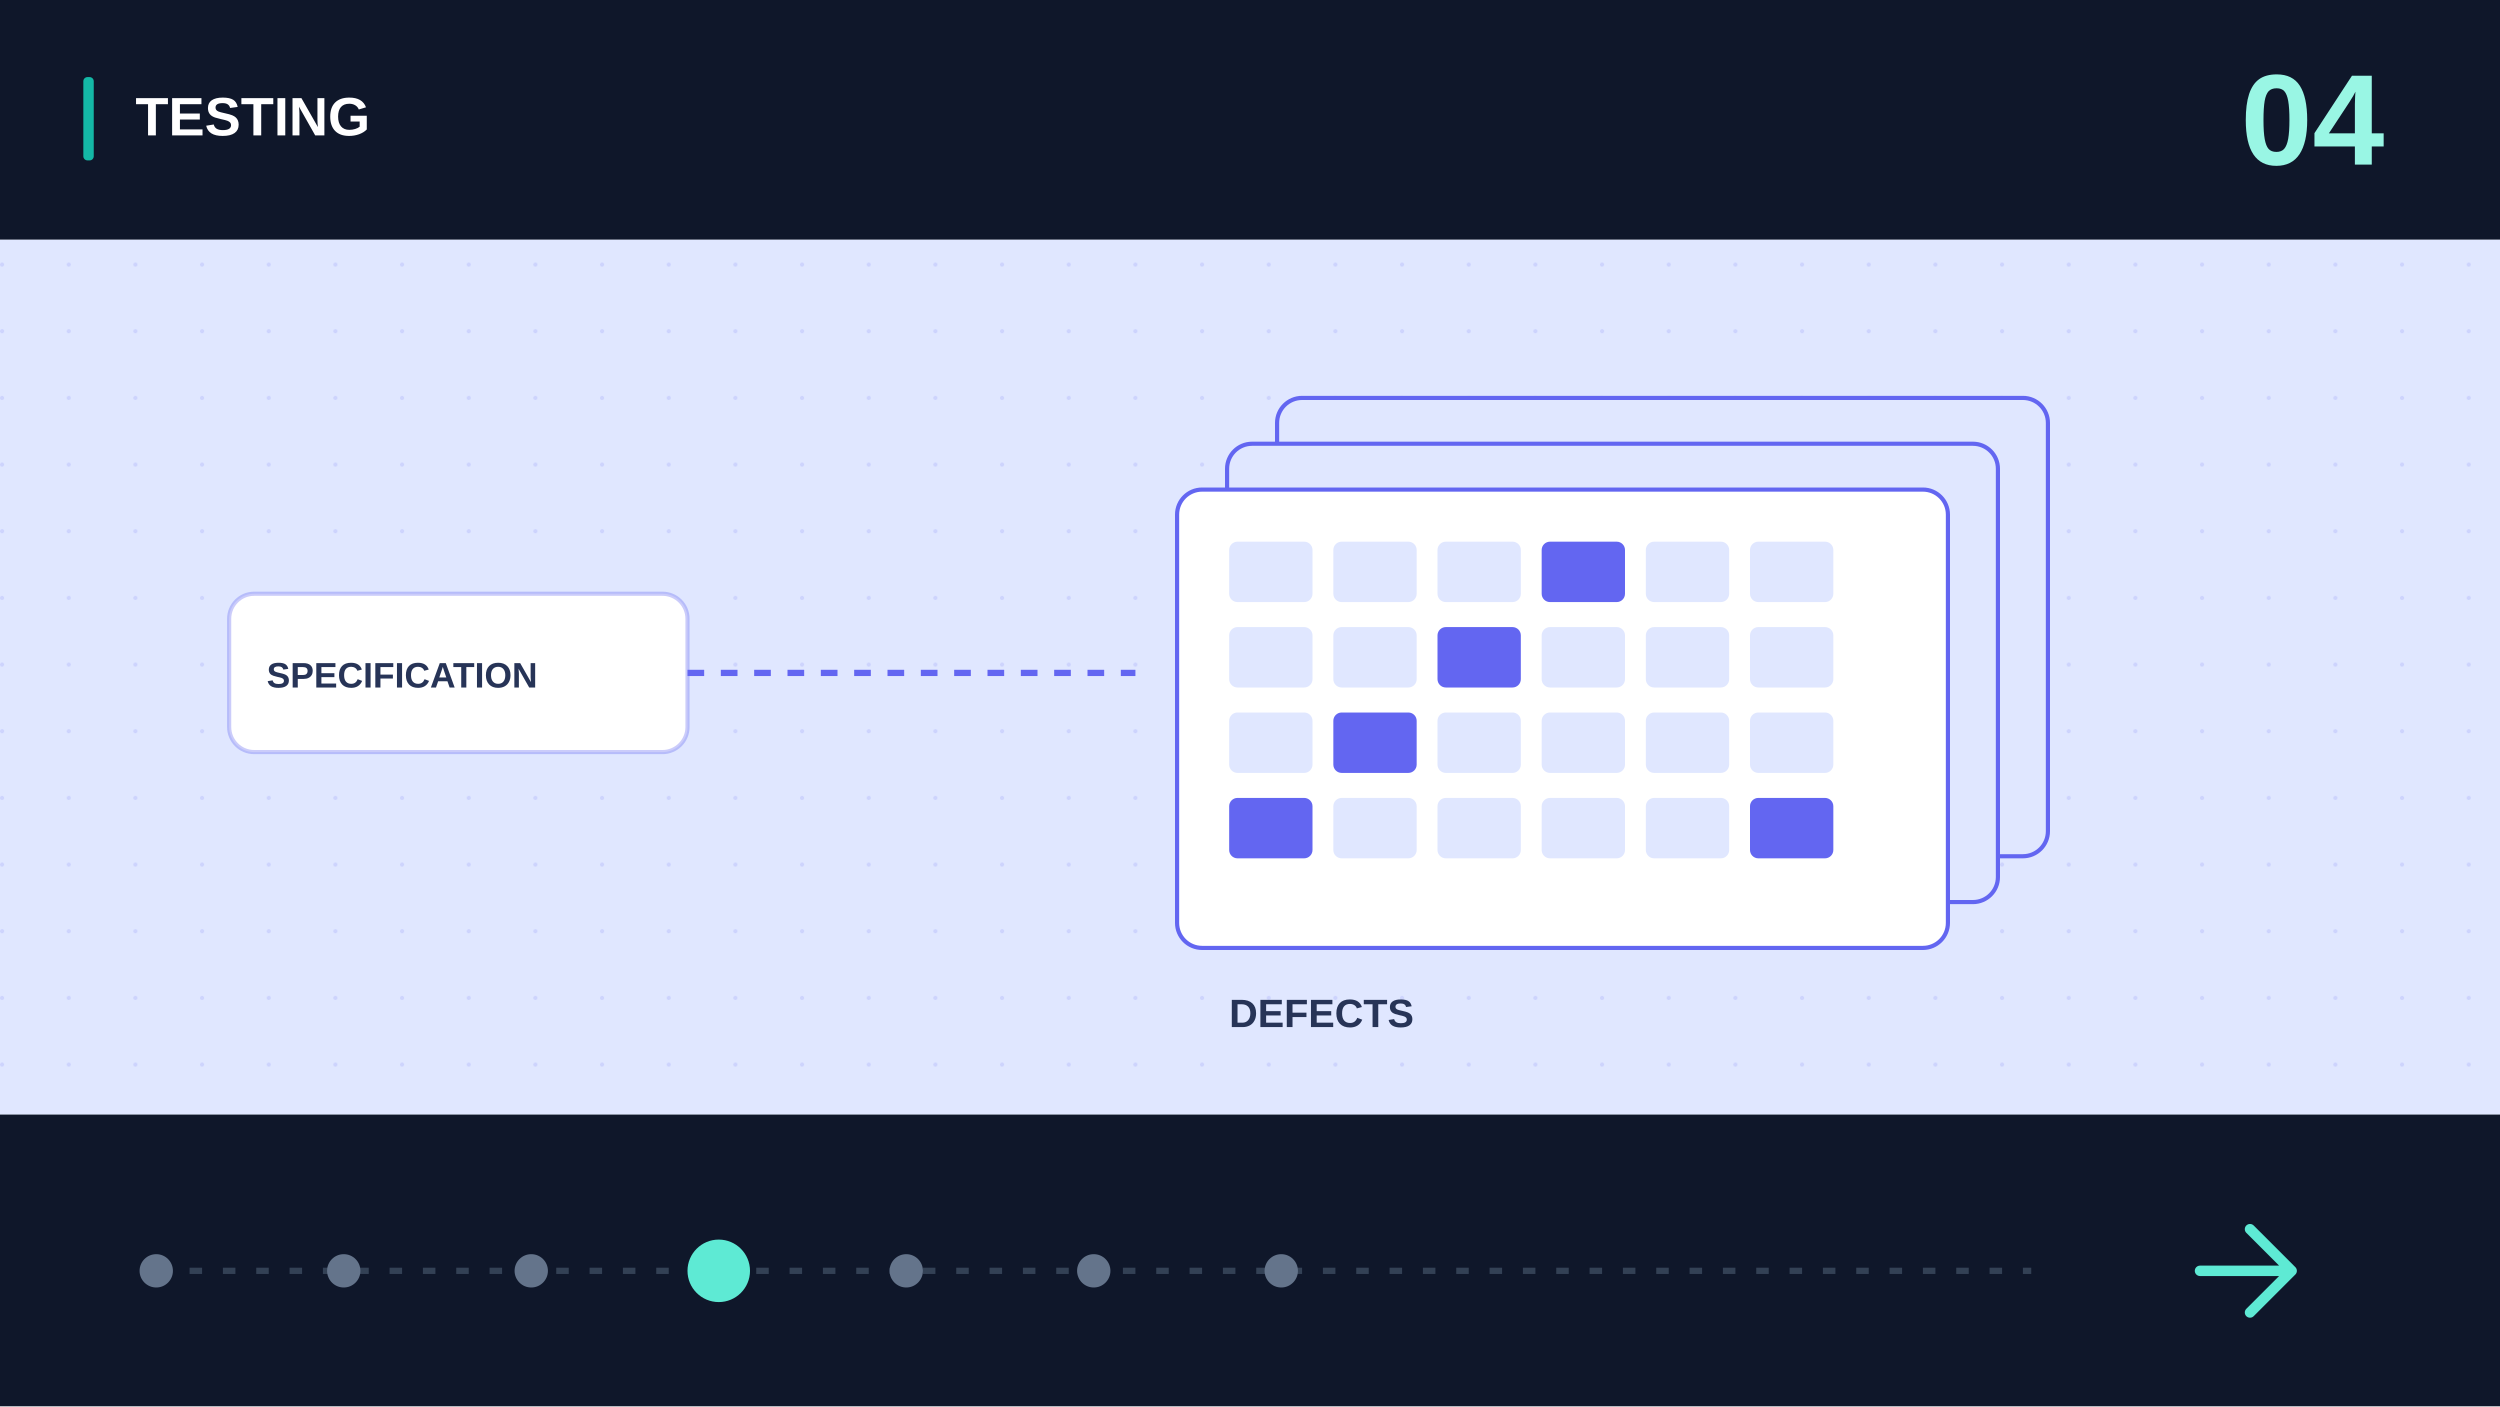
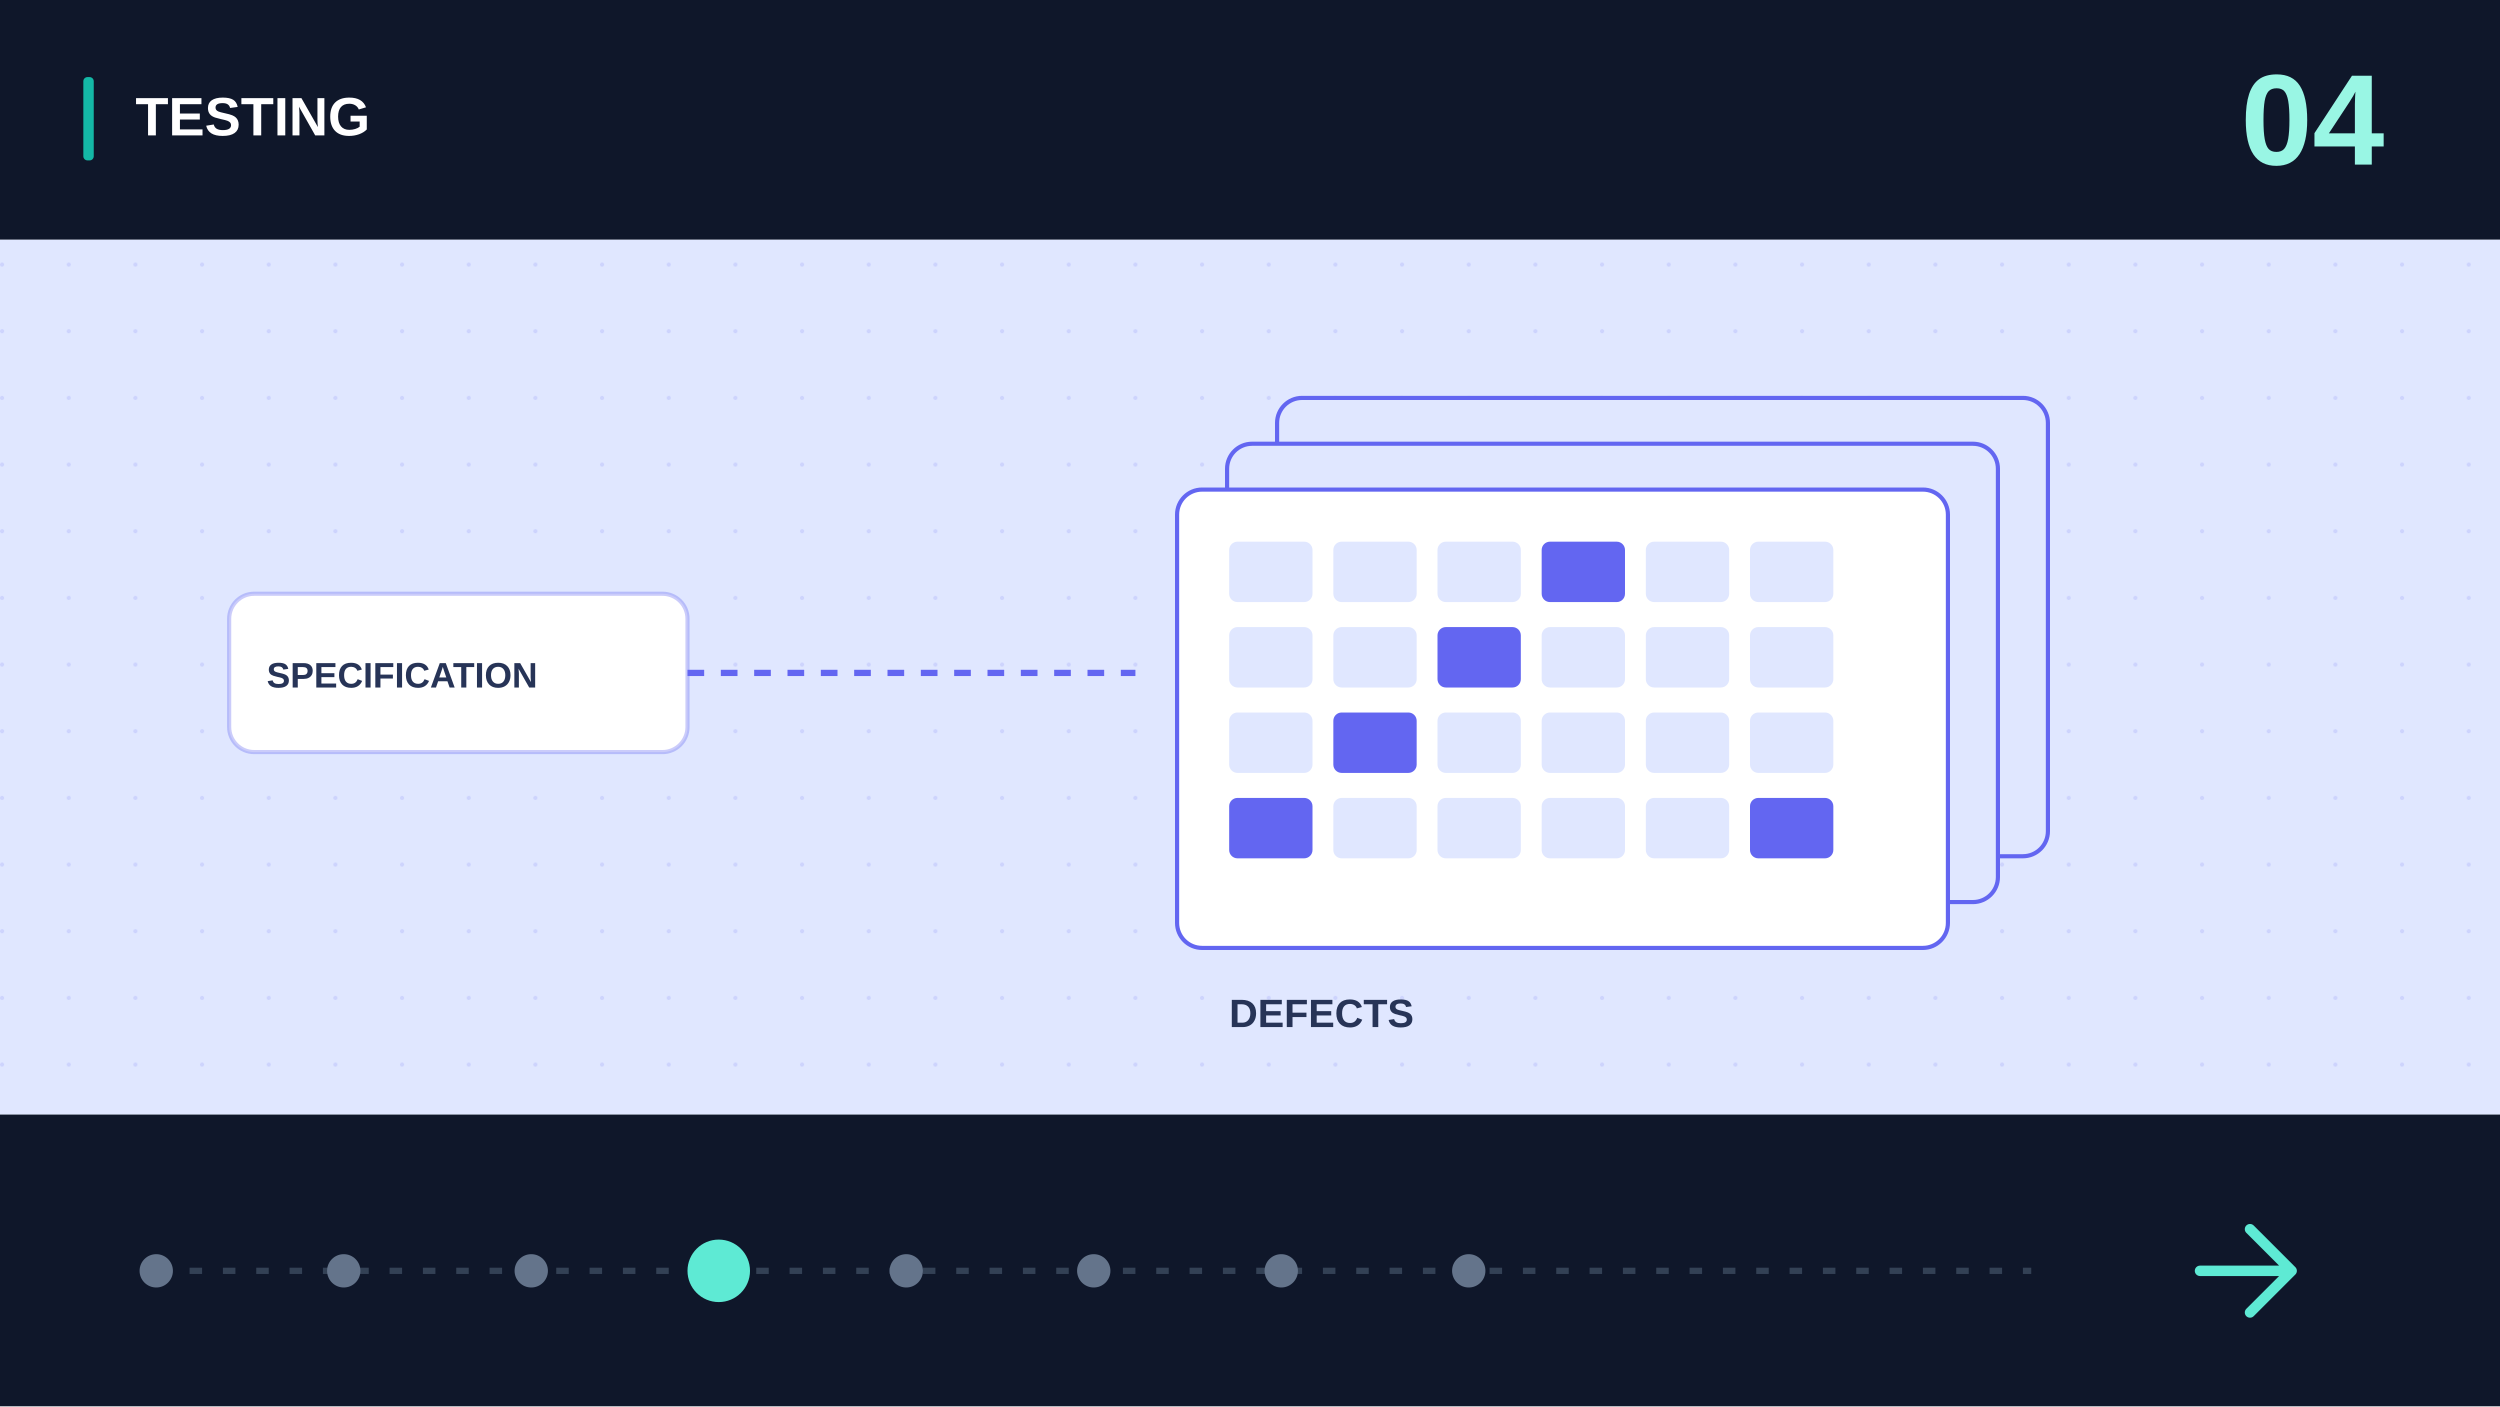
<svg xmlns="http://www.w3.org/2000/svg" width="1200" height="675" viewBox="0 0 1200 675">
  <rect width="1200" height="675" fill="#edf2f7" />
  <svg x="0" y="115" width="1200" height="420" viewBox="0 85 1200 420">
    <defs>
      <pattern id="grid" width="32" height="32" patternUnits="userSpaceOnUse">
        <circle cx="1" cy="1" r="1" fill="#6366f1" opacity=".15" />
      </pattern>
    </defs>
    <rect x="0" y="0" width="1200" height="675" rx="0" fill="#e0e7ff" stroke="none" stroke-width="2" />
    <rect width="1200" height="675" fill="url(#grid)" />
    <text x="54" y="51" font-family="Arial, sans-serif" font-size="14" font-weight="600" fill="#273457">ANTBLOG / ENGINEERING NOTES</text>
    <text x="1080" y="51" font-family="Arial, sans-serif" font-size="16" font-weight="500" fill="#273457">33</text>
    <path d="M54 73L1146 73" stroke="#6366f133" stroke-width="3" fill="none" />
    <rect x="613" y="161" width="370" height="220" rx="12" fill="#e0e7ff" stroke="#6366f1" stroke-width="2" />
    <rect x="589" y="183" width="370" height="220" rx="12" fill="#e0e7ff" stroke="#6366f1" stroke-width="2" />
    <rect x="565" y="205" width="370" height="220" rx="12" fill="#ffffff" stroke="#6366f1" stroke-width="2" />
    <rect x="590" y="230" width="40" height="29" rx="4" fill="#e0e7ff" stroke="none" stroke-width="2" />
    <rect x="640" y="230" width="40" height="29" rx="4" fill="#e0e7ff" stroke="none" stroke-width="2" />
    <rect x="690" y="230" width="40" height="29" rx="4" fill="#e0e7ff" stroke="none" stroke-width="2" />
    <rect x="740" y="230" width="40" height="29" rx="4" fill="#6366f1" stroke="none" stroke-width="2" />
    <rect x="790" y="230" width="40" height="29" rx="4" fill="#e0e7ff" stroke="none" stroke-width="2" />
    <rect x="840" y="230" width="40" height="29" rx="4" fill="#e0e7ff" stroke="none" stroke-width="2" />
    <rect x="590" y="271" width="40" height="29" rx="4" fill="#e0e7ff" stroke="none" stroke-width="2" />
    <rect x="640" y="271" width="40" height="29" rx="4" fill="#e0e7ff" stroke="none" stroke-width="2" />
    <rect x="690" y="271" width="40" height="29" rx="4" fill="#6366f1" stroke="none" stroke-width="2" />
    <rect x="740" y="271" width="40" height="29" rx="4" fill="#e0e7ff" stroke="none" stroke-width="2" />
    <rect x="790" y="271" width="40" height="29" rx="4" fill="#e0e7ff" stroke="none" stroke-width="2" />
    <rect x="840" y="271" width="40" height="29" rx="4" fill="#e0e7ff" stroke="none" stroke-width="2" />
    <rect x="590" y="312" width="40" height="29" rx="4" fill="#e0e7ff" stroke="none" stroke-width="2" />
    <rect x="640" y="312" width="40" height="29" rx="4" fill="#6366f1" stroke="none" stroke-width="2" />
    <rect x="690" y="312" width="40" height="29" rx="4" fill="#e0e7ff" stroke="none" stroke-width="2" />
    <rect x="740" y="312" width="40" height="29" rx="4" fill="#e0e7ff" stroke="none" stroke-width="2" />
    <rect x="790" y="312" width="40" height="29" rx="4" fill="#e0e7ff" stroke="none" stroke-width="2" />
    <rect x="840" y="312" width="40" height="29" rx="4" fill="#e0e7ff" stroke="none" stroke-width="2" />
    <rect x="590" y="353" width="40" height="29" rx="4" fill="#6366f1" stroke="none" stroke-width="2" />
    <rect x="640" y="353" width="40" height="29" rx="4" fill="#e0e7ff" stroke="none" stroke-width="2" />
    <rect x="690" y="353" width="40" height="29" rx="4" fill="#e0e7ff" stroke="none" stroke-width="2" />
    <rect x="740" y="353" width="40" height="29" rx="4" fill="#e0e7ff" stroke="none" stroke-width="2" />
    <rect x="790" y="353" width="40" height="29" rx="4" fill="#e0e7ff" stroke="none" stroke-width="2" />
    <rect x="840" y="353" width="40" height="29" rx="4" fill="#6366f1" stroke="none" stroke-width="2" />
    <rect x="110" y="255" width="220" height="76" rx="12" fill="#ffffff" stroke="#6366f155" stroke-width="2" />
    <text x="128" y="300" font-family="Arial, sans-serif" font-size="17" font-weight="600" fill="#273457">SPECIFICATION</text>
    <path d="M330 293L545 293" stroke="#6366f1" stroke-width="3" fill="none" stroke-dasharray="8 8" />
    <text x="590" y="463" font-family="Arial, sans-serif" font-size="19" font-weight="600" fill="#273457">DEFECTS</text>
    <rect x="0" y="507" width="1200" height="168" rx="0" fill="#273457" stroke="none" stroke-width="2" />
    <rect x="54" y="539" width="5" height="81" rx="0" fill="#6366f1" stroke="none" stroke-width="2" />
    <text x="78" y="578" font-family="Arial, sans-serif" font-size="60" font-weight="700" fill="#ffffff">STATIC TESTING</text>
    <text x="80" y="620" font-family="Arial, sans-serif" font-size="20" font-weight="500" fill="#cbd5e1">Read the specification before writing code</text>
  </svg>
  <rect width="1200" height="115" fill="#0f172a" />
  <rect x="40" y="37" width="5" height="40" rx="2" fill="#14B8A6" />
  <text x="65" y="65" font-family="Arial,sans-serif" font-size="26" font-weight="700" fill="white">TESTING</text>
  <text x="1110" y="79" text-anchor="middle" font-family="Arial,sans-serif" font-size="62" font-weight="700" fill="#99f6e4">04</text>
  <rect y="535" width="1200" height="140" fill="#0f172a" />
  <path d="M75 610h900" stroke="#334155" stroke-width="3" stroke-dasharray="6 10" />
  <circle cx="75" cy="610" r="8" fill="#64748b" />
  <circle cx="165" cy="610" r="8" fill="#64748b" />
  <circle cx="255" cy="610" r="8" fill="#64748b" />
  <circle cx="345" cy="610" r="15" fill="#5eead4" />
  <circle cx="435" cy="610" r="8" fill="#64748b" />
  <circle cx="525" cy="610" r="8" fill="#64748b" />
  <circle cx="615" cy="610" r="8" fill="#64748b" />
+   <circle cx="705" cy="610" r="8" fill="#64748b" />
  <path d="m1080 590 20 20-20 20m-24-20h44" fill="none" stroke="#5eead4" stroke-width="5" stroke-linecap="round" stroke-linejoin="round" />
</svg>
